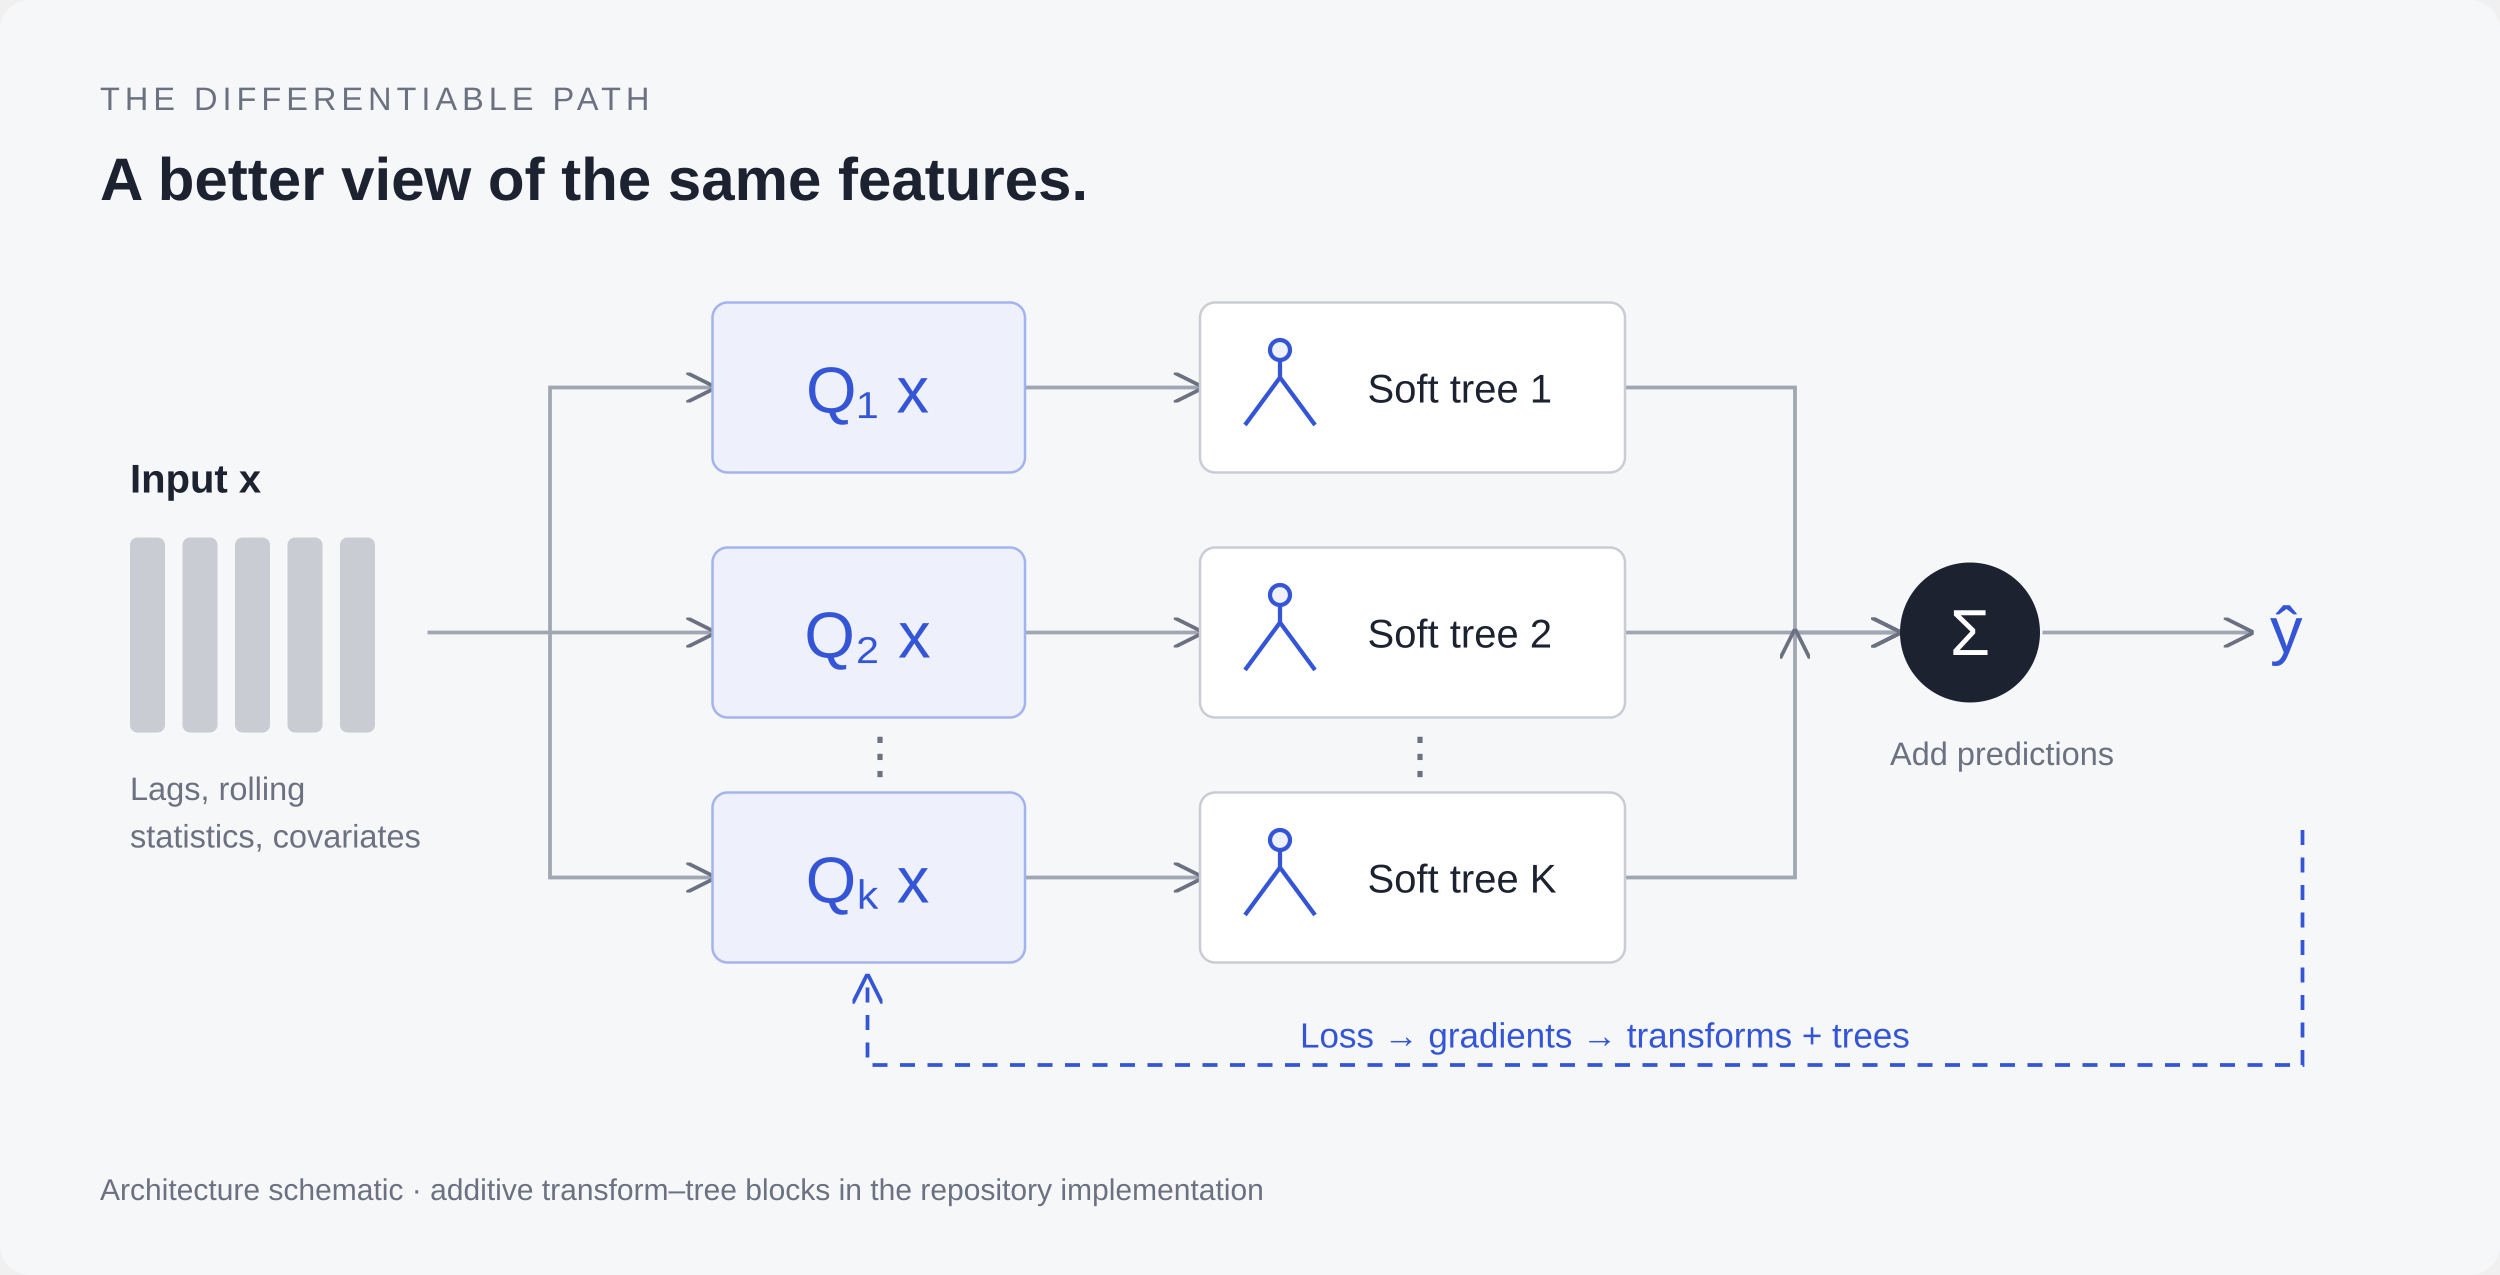
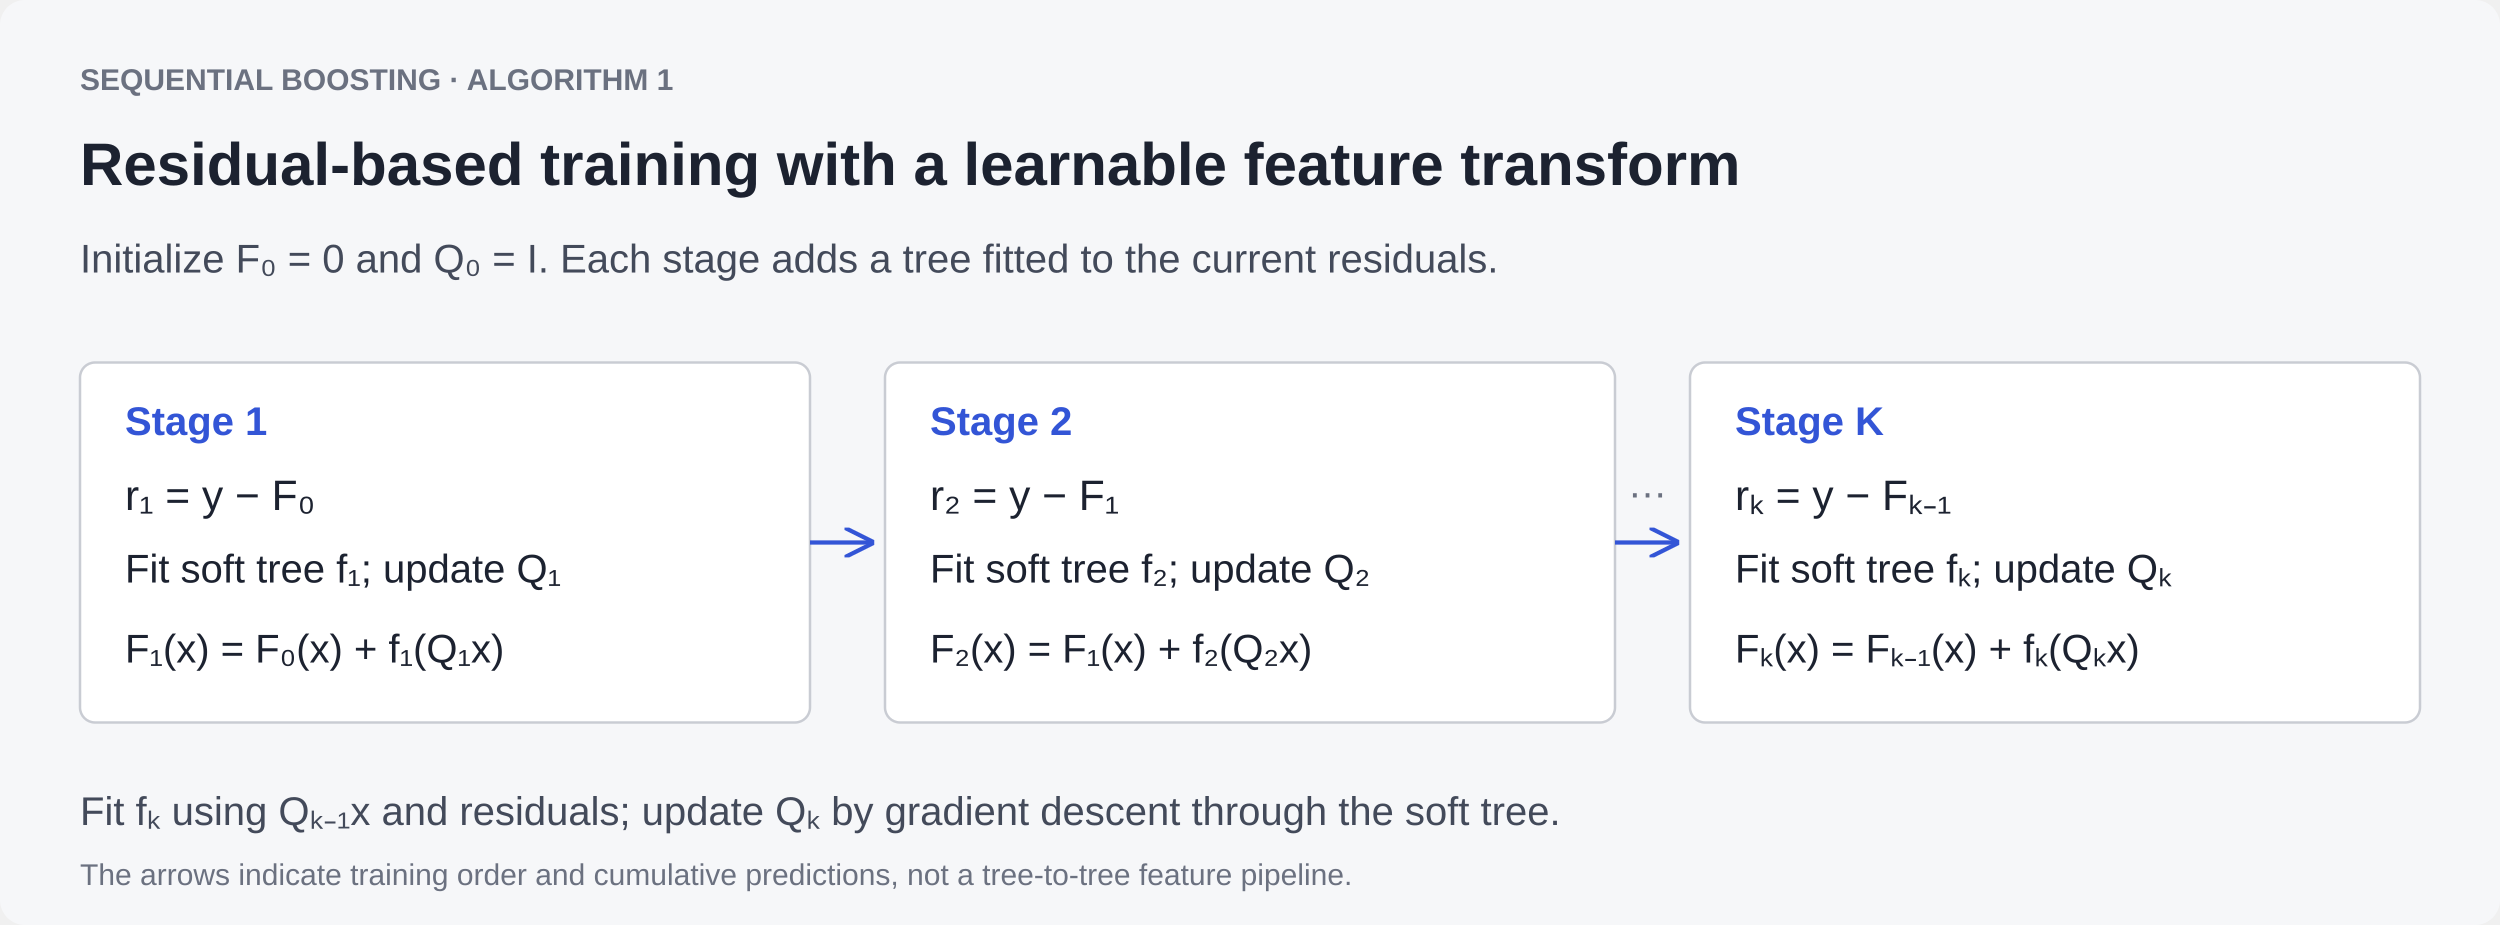
- <svg xmlns="http://www.w3.org/2000/svg" width="1000" height="510" viewBox="0 0 1000 510" role="img" aria-labelledby="title desc">
+ <svg xmlns="http://www.w3.org/2000/svg" width="1000" height="370" viewBox="0 0 1000 370" role="img" aria-labelledby="title desc">
  <defs>
-     <marker id="arrow" markerWidth="8" markerHeight="8" refX="7" refY="4" orient="auto">
-       <path d="M0 0L8 4L0 8" fill="none" stroke="#6b7180" />
-     </marker>
-     <marker id="blue" markerWidth="8" markerHeight="8" refX="7" refY="4" orient="auto">
-       <path d="M0 0L8 4L0 8" fill="none" stroke="#3355d6" />
+     <marker id="arrow" markerWidth="7" markerHeight="7" refX="6" refY="3.5" orient="auto">
+       <path d="M0 0L7 3.5L0 7" fill="none" stroke="#3355d6" />
    </marker>
  </defs>
-   <rect width="1000" height="510" rx="12" fill="#f6f7f9" />
-   <g font-family="Arial, sans-serif" fill="#1c2230">
-     <text x="40" y="44" font-size="13" letter-spacing="2" fill="#6b7180">THE DIFFERENTIABLE PATH</text>
-     <text x="40" y="80" font-size="24" font-weight="600">A better view of the same features.</text>
-     <g fill="none" stroke="#a0a6b2" stroke-width="1.5" marker-end="url(#arrow)">
-       <path d="M171 253H220V155H285" />
-       <path d="M220 253H285" />
-       <path d="M220 253V351H285" />
-       <path d="M410 155H480" />
-       <path d="M410 253H480" />
-       <path d="M410 351H480" />
-       <path d="M650 155H718V253H759" />
-       <path d="M650 253H759" />
-       <path d="M650 351H718V253" />
-       <path d="M817 253H900" />
-     </g>
-     <text x="52" y="197" font-size="16" font-weight="600">Input x</text>
-     <g fill="#c9ccd3">
-       <rect x="52" y="215" width="14" height="78" rx="3" />
-       <rect x="73" y="215" width="14" height="78" rx="3" />
-       <rect x="94" y="215" width="14" height="78" rx="3" />
-       <rect x="115" y="215" width="14" height="78" rx="3" />
-       <rect x="136" y="215" width="14" height="78" rx="3" />
-     </g>
-     <text x="52" y="320" font-size="13" fill="#6b7180">Lags, rolling</text>
-     <text x="52" y="339" font-size="13" fill="#6b7180">statistics, covariates</text>
-     <g fill="#eef1fc" stroke="#a3b3ee">
-       <rect x="285" y="121" width="125" height="68" rx="6" />
-       <rect x="285" y="219" width="125" height="68" rx="6" />
-       <rect x="285" y="317" width="125" height="68" rx="6" />
-     </g>
-     <g fill="#3355d6" font-size="26" text-anchor="middle">
-       <text x="347" y="165">Q₁ x</text>
-       <text x="347" y="263">Q₂ x</text>
-       <text x="347" y="361">Qₖ x</text>
-     </g>
-     <g stroke="#c9ccd3" fill="white">
-       <rect x="480" y="121" width="170" height="68" rx="6" />
-       <rect x="480" y="219" width="170" height="68" rx="6" />
-       <rect x="480" y="317" width="170" height="68" rx="6" />
-     </g>
-     <g stroke="#3355d6" stroke-width="1.7" fill="#eef1fc">
-       <path d="M512 140V151L498 170M512 151L526 170M512 238V249L498 268M512 249L526 268M512 336V347L498 366M512 347L526 366" fill="none" />
-       <circle cx="512" cy="140" r="4" />
-       <circle cx="512" cy="238" r="4" />
-       <circle cx="512" cy="336" r="4" />
-     </g>
-     <g font-size="16">
-       <text x="547" y="161">Soft tree 1</text>
-       <text x="547" y="259">Soft tree 2</text>
-       <text x="547" y="357">Soft tree K</text>
-     </g>
-     <g fill="#6b7180" font-size="20">
-       <text x="342" y="309">⋮</text>
-       <text x="558" y="309">⋮</text>
-     </g>
-     <circle cx="788" cy="253" r="28" fill="#1c2230" />
-     <text x="788" y="262" font-size="26" fill="white" text-anchor="middle">Σ</text>
-     <text x="908" y="261" font-size="26" fill="#3355d6">ŷ</text>
-     <text x="756" y="306" font-size="13" fill="#6b7180">Add predictions</text>
-     <path d="M921 332V426H347V391" stroke="#3355d6" stroke-width="1.5" stroke-dasharray="6 5" fill="none" marker-end="url(#blue)" />
-     <text x="520" y="419" font-size="14" fill="#3355d6">Loss → gradients → transforms + trees</text>
-     <text x="40" y="480" font-size="12" fill="#6b7180">Architecture schematic · additive transform–tree blocks in the repository implementation</text>
+   <rect width="1000" height="370" rx="10" fill="#f6f7f9" />
+   <g font-family="Arial,sans-serif">
+     <text x="32" y="36" font-size="12" fill="#6b7180" font-weight="600">SEQUENTIAL BOOSTING · ALGORITHM 1</text>
+     <text x="32" y="74" font-size="24" fill="#1c2230" font-weight="600">Residual-based training with a learnable feature transform</text>
+     <text x="32" y="109" font-size="16" fill="#434a5a" font-weight="400">Initialize F₀ = 0 and Q₀ = I. Each stage adds a tree fitted to the current residuals.</text>
+     <rect x="32" y="145" width="292" height="144" rx="6" fill="white" stroke="#c9ccd3" />
+     <text x="50" y="174" font-size="16" fill="#3355d6" font-weight="600">Stage 1</text>
+     <text x="50" y="204" font-size="17" fill="#1c2230" font-weight="400">r₁ = y − F₀</text>
+     <text x="50" y="233" font-size="16" fill="#1c2230" font-weight="400">Fit soft tree f₁; update Q₁</text>
+     <text x="50" y="265" font-size="16" fill="#1c2230" font-weight="400">F₁(x) = F₀(x) + f₁(Q₁x)</text>
+     <rect x="354" y="145" width="292" height="144" rx="6" fill="white" stroke="#c9ccd3" />
+     <text x="372" y="174" font-size="16" fill="#3355d6" font-weight="600">Stage 2</text>
+     <text x="372" y="204" font-size="17" fill="#1c2230" font-weight="400">r₂ = y − F₁</text>
+     <text x="372" y="233" font-size="16" fill="#1c2230" font-weight="400">Fit soft tree f₂; update Q₂</text>
+     <text x="372" y="265" font-size="16" fill="#1c2230" font-weight="400">F₂(x) = F₁(x) + f₂(Q₂x)</text>
+     <rect x="676" y="145" width="292" height="144" rx="6" fill="white" stroke="#c9ccd3" />
+     <text x="694" y="174" font-size="16" fill="#3355d6" font-weight="600">Stage K</text>
+     <text x="694" y="204" font-size="17" fill="#1c2230" font-weight="400">rₖ = y − Fₖ₋₁</text>
+     <text x="694" y="233" font-size="16" fill="#1c2230" font-weight="400">Fit soft tree fₖ; update Qₖ</text>
+     <text x="694" y="265" font-size="16" fill="#1c2230" font-weight="400">Fₖ(x) = Fₖ₋₁(x) + fₖ(Qₖx)</text>
+     <path d="M324 217H348" fill="none" stroke="#3355d6" stroke-width="1.7" marker-end="url(#arrow)" />
+     <path d="M646 217H670" fill="none" stroke="#3355d6" stroke-width="1.7" marker-end="url(#arrow)" />
+     <text x="651" y="199" font-size="16" fill="#6b7180" font-weight="400">…</text>
+     <text x="32" y="330" font-size="16" fill="#434a5a" font-weight="400">Fit fₖ using Qₖ₋₁x and residuals; update Qₖ by gradient descent through the soft tree.</text>
+     <text x="32" y="354" font-size="12" fill="#6b7180" font-weight="400">The arrows indicate training order and cumulative predictions, not a tree-to-tree feature pipeline.</text>
  </g>
</svg>
